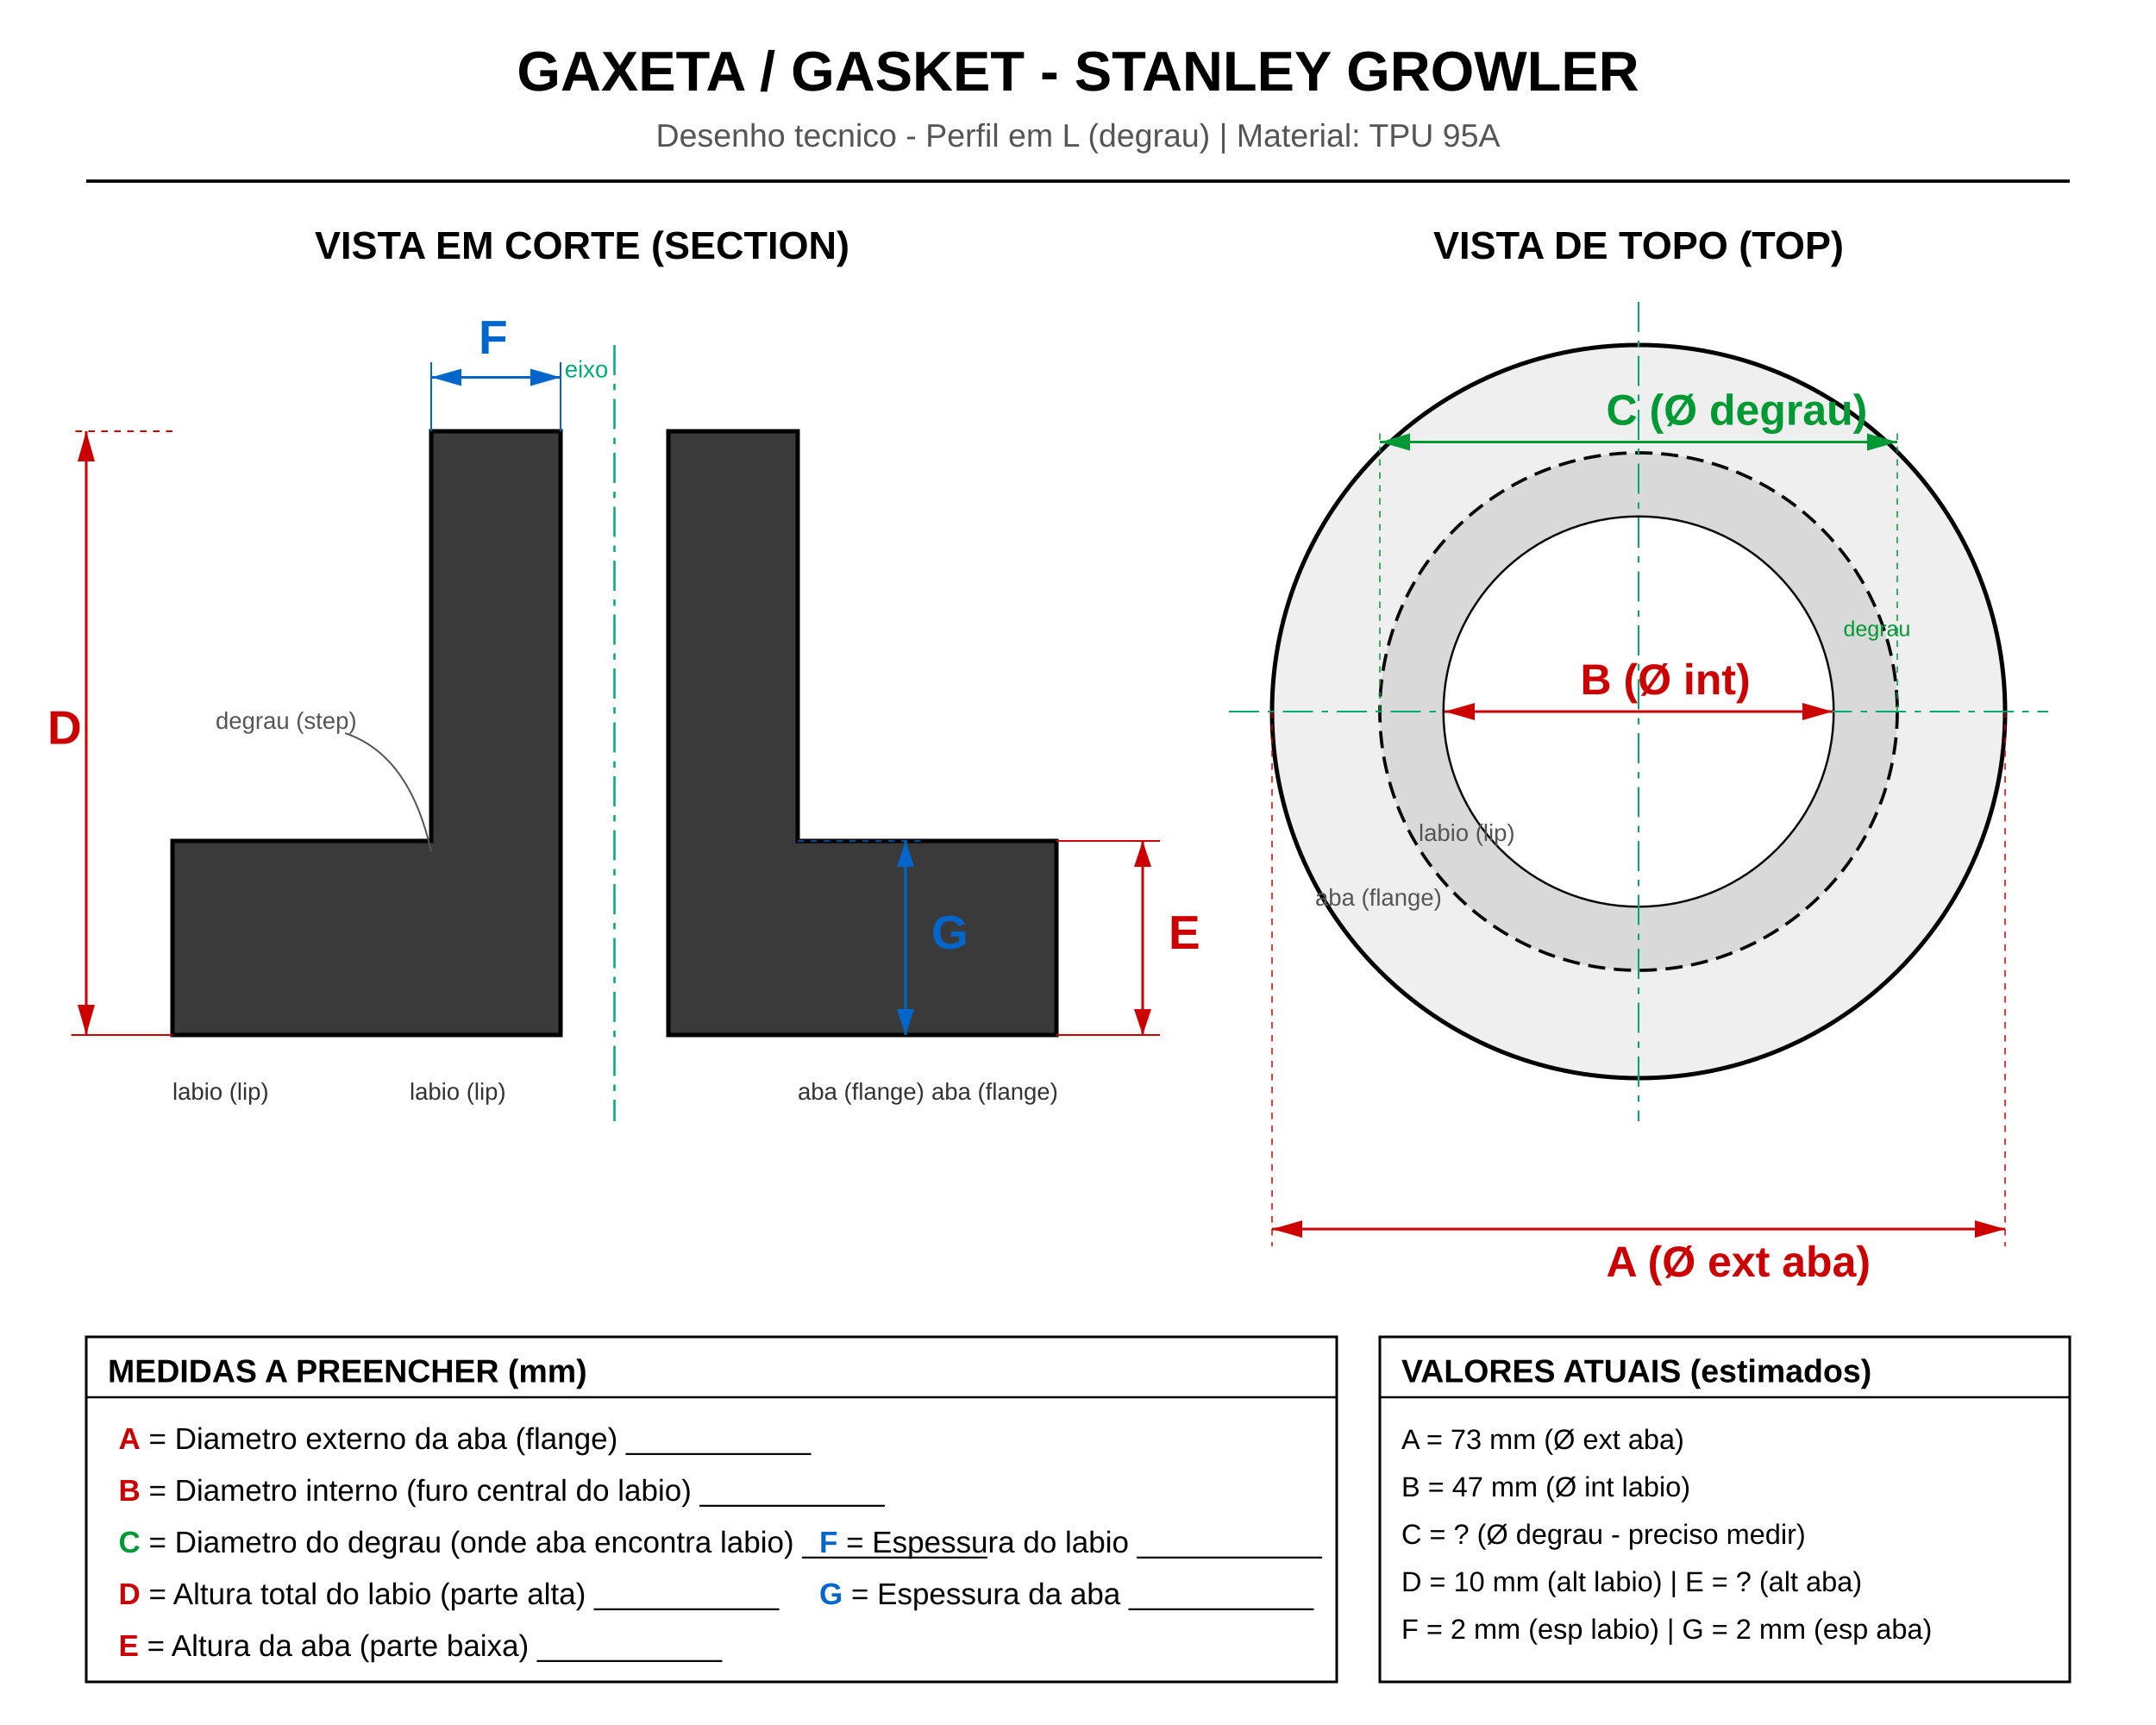
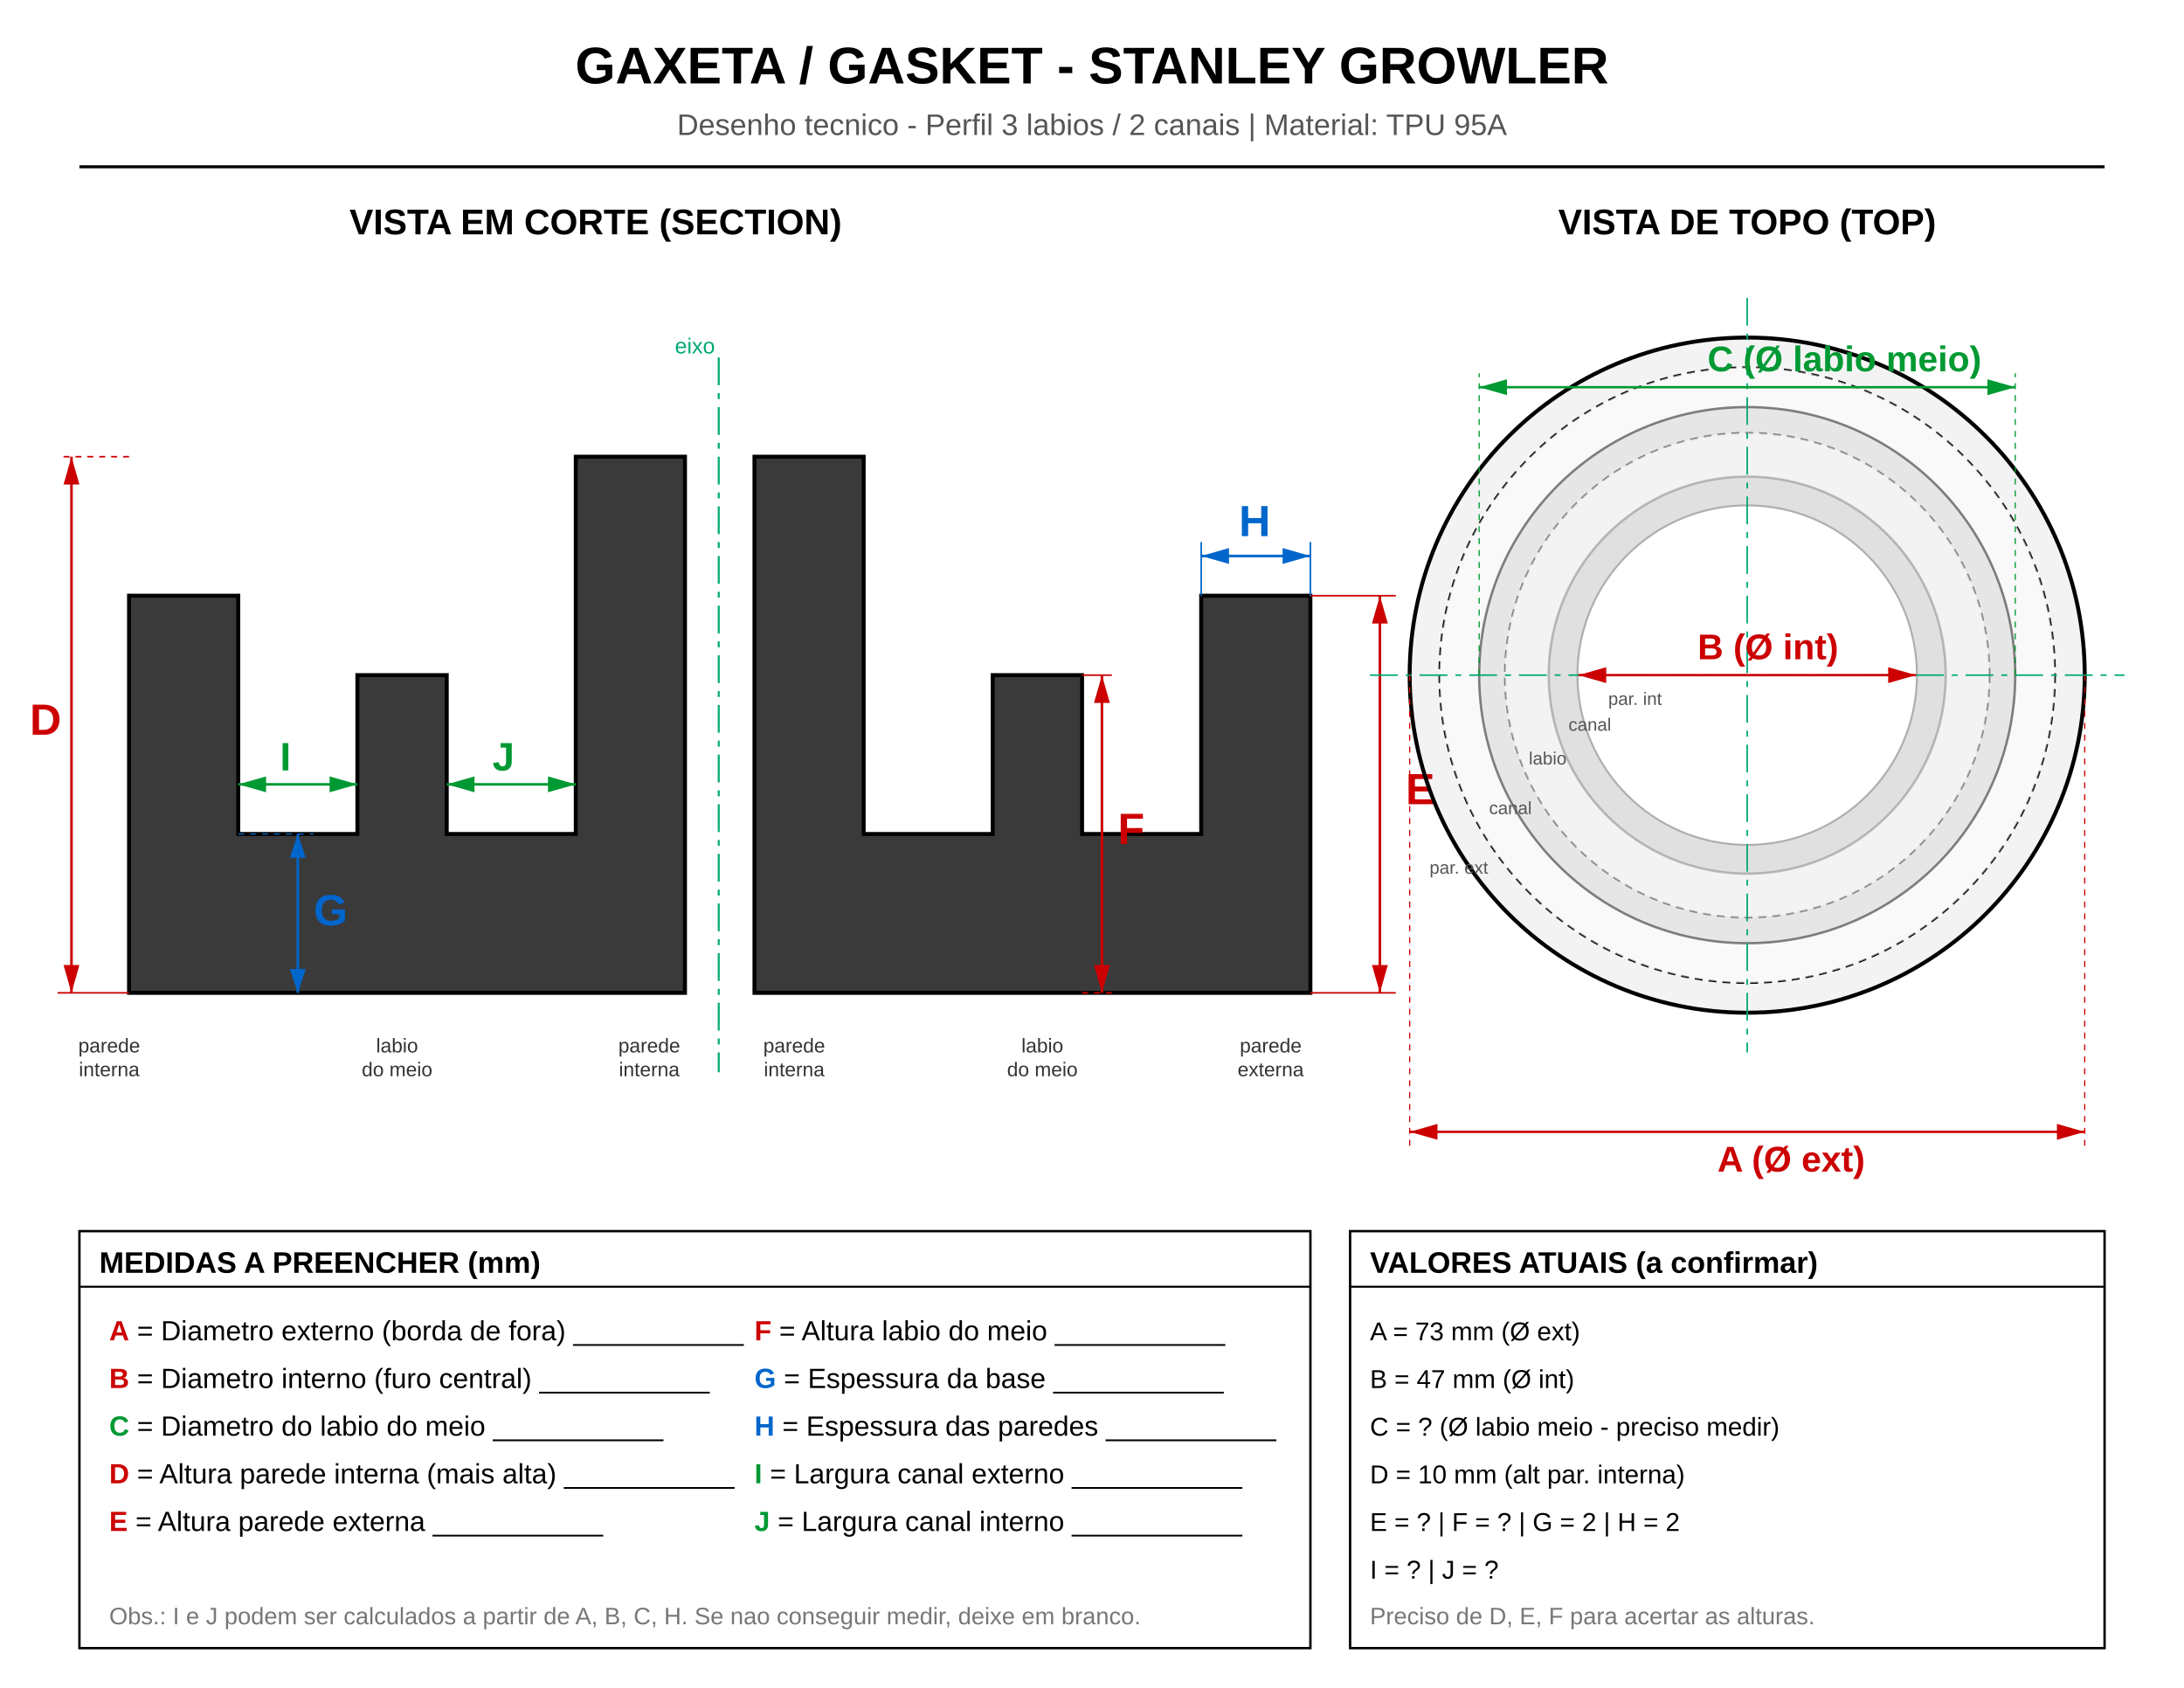
- <svg xmlns="http://www.w3.org/2000/svg" width="1000" height="800" viewBox="0 0 1000 800" font-family="Arial, sans-serif">
-   <rect width="1000" height="800" fill="#ffffff" />
-   <text x="500" y="42" font-size="26" font-weight="bold" text-anchor="middle">GAXETA / GASKET - STANLEY GROWLER</text>
-   <text x="500" y="68" font-size="15" text-anchor="middle" fill="#555">Desenho tecnico - Perfil em L (degrau) | Material: TPU 95A</text>
-   <line x1="40" y1="84" x2="960" y2="84" stroke="#000" stroke-width="1.5" />
-   <text x="270" y="120" font-size="18" font-weight="bold" text-anchor="middle">VISTA EM CORTE (SECTION)</text>
-   <path d="     M 80 480     L 80 390     L 200 390     L 200 200     L 260 200     L 260 480     Z     " fill="#3a3a3a" stroke="#000" stroke-width="2" />
-   <path d="     M 310 480     L 310 200     L 370 200     L 370 390     L 490 390     L 490 480     Z     " fill="#3a3a3a" stroke="#000" stroke-width="2" />
-   <line x1="285" y1="160" x2="285" y2="520" stroke="#0a7" stroke-width="1" stroke-dasharray="14,4,3,4" />
-   <text x="272" y="175" font-size="11" fill="#0a7" text-anchor="middle">eixo</text>
-   <line x1="40" y1="200" x2="40" y2="480" stroke="#c00" stroke-width="1.2" />
-   <line x1="80" y1="200" x2="33" y2="200" stroke="#c00" stroke-width="0.8" stroke-dasharray="3,3" />
-   <line x1="80" y1="480" x2="33" y2="480" stroke="#c00" stroke-width="0.8" />
-   <polygon points="40,200 36,214 44,214" fill="#c00" />
-   <polygon points="40,480 36,466 44,466" fill="#c00" />
-   <text x="22" y="345" font-size="22" font-weight="bold" fill="#c00">D</text>
-   <line x1="530" y1="390" x2="530" y2="480" stroke="#c00" stroke-width="1.2" />
-   <line x1="490" y1="390" x2="538" y2="390" stroke="#c00" stroke-width="0.8" />
-   <line x1="490" y1="480" x2="538" y2="480" stroke="#c00" stroke-width="0.8" />
-   <polygon points="530,390 526,402 534,402" fill="#c00" />
-   <polygon points="530,480 526,468 534,468" fill="#c00" />
-   <text x="542" y="440" font-size="22" font-weight="bold" fill="#c00">E</text>
-   <line x1="200" y1="175" x2="260" y2="175" stroke="#06c" stroke-width="1.2" />
-   <line x1="200" y1="200" x2="200" y2="168" stroke="#06c" stroke-width="0.8" />
-   <line x1="260" y1="200" x2="260" y2="168" stroke="#06c" stroke-width="0.8" />
-   <polygon points="200,175 214,171 214,179" fill="#06c" />
-   <polygon points="260,175 246,171 246,179" fill="#06c" />
-   <text x="222" y="164" font-size="22" font-weight="bold" fill="#06c">F</text>
-   <line x1="420" y1="390" x2="420" y2="480" stroke="#06c" stroke-width="1.2" />
-   <line x1="370" y1="390" x2="427" y2="390" stroke="#06c" stroke-width="0.6" stroke-dasharray="3,3" />
-   <polygon points="420,390 416,402 424,402" fill="#06c" />
-   <polygon points="420,480 416,468 424,468" fill="#06c" />
-   <text x="432" y="440" font-size="22" font-weight="bold" fill="#06c">G</text>
-   <text x="80" y="510" font-size="11" fill="#333">labio (lip)</text>
-   <text x="370" y="510" font-size="11" fill="#333">aba (flange)</text>
-   <text x="190" y="510" font-size="11" fill="#333">labio (lip)</text>
-   <text x="432" y="510" font-size="11" fill="#333">aba (flange)</text>
-   <path d="M 200 395 Q 190 350 160 340" fill="none" stroke="#555" stroke-width="0.8" />
-   <text x="100" y="338" font-size="11" fill="#555">degrau (step)</text>
-   <text x="760" y="120" font-size="18" font-weight="bold" text-anchor="middle">VISTA DE TOPO (TOP)</text>
-   <circle cx="760" cy="330" r="170" fill="none" stroke="#000" stroke-width="2" />
-   <circle cx="760" cy="330" r="120" fill="none" stroke="#000" stroke-width="1.5" stroke-dasharray="8,4" />
-   <circle cx="760" cy="330" r="90" fill="none" stroke="#000" stroke-width="2" />
-   <circle cx="760" cy="330" r="170" fill="#3a3a3a" fill-opacity="0.08" />
-   <circle cx="760" cy="330" r="120" fill="#3a3a3a" fill-opacity="0.12" />
-   <circle cx="760" cy="330" r="90" fill="#ffffff" />
-   <line x1="760" y1="140" x2="760" y2="520" stroke="#0a7" stroke-width="0.8" stroke-dasharray="14,4,3,4" />
-   <line x1="570" y1="330" x2="950" y2="330" stroke="#0a7" stroke-width="0.8" stroke-dasharray="14,4,3,4" />
-   <line x1="590" y1="570" x2="930" y2="570" stroke="#c00" stroke-width="1.2" />
-   <line x1="590" y1="330" x2="590" y2="578" stroke="#c00" stroke-width="0.6" stroke-dasharray="3,3" />
-   <line x1="930" y1="330" x2="930" y2="578" stroke="#c00" stroke-width="0.6" stroke-dasharray="3,3" />
-   <polygon points="590,570 604,566 604,574" fill="#c00" />
-   <polygon points="930,570 916,566 916,574" fill="#c00" />
-   <text x="745" y="592" font-size="20" font-weight="bold" fill="#c00">A (Ø ext aba)</text>
-   <line x1="670" y1="330" x2="850" y2="330" stroke="#c00" stroke-width="1.2" />
-   <polygon points="670,330 684,326 684,334" fill="#c00" />
-   <polygon points="850,330 836,326 836,334" fill="#c00" />
-   <text x="733" y="322" font-size="20" font-weight="bold" fill="#c00">B (Ø int)</text>
-   <line x1="640" y1="205" x2="880" y2="205" stroke="#093" stroke-width="1.2" />
-   <line x1="640" y1="330" x2="640" y2="198" stroke="#093" stroke-width="0.6" stroke-dasharray="3,3" />
-   <line x1="880" y1="330" x2="880" y2="198" stroke="#093" stroke-width="0.6" stroke-dasharray="3,3" />
-   <polygon points="640,205 654,201 654,209" fill="#093" />
-   <polygon points="880,205 866,201 866,209" fill="#093" />
-   <text x="745" y="197" font-size="20" font-weight="bold" fill="#093">C (Ø degrau)</text>
-   <text x="610" y="420" font-size="11" fill="#555">aba (flange)</text>
-   <text x="658" y="390" font-size="11" fill="#555">labio (lip)</text>
-   <text x="855" y="295" font-size="10" fill="#093">degrau</text>
-   <rect x="40" y="620" width="580" height="160" fill="none" stroke="#000" stroke-width="1.2" />
-   <line x1="40" y1="648" x2="620" y2="648" stroke="#000" stroke-width="1" />
+ <svg xmlns="http://www.w3.org/2000/svg" width="1100" height="850" viewBox="0 0 1100 850" font-family="Arial, sans-serif">
+   <rect width="1100" height="850" fill="#ffffff" />
+   <text x="550" y="42" font-size="26" font-weight="bold" text-anchor="middle">GAXETA / GASKET - STANLEY GROWLER</text>
+   <text x="550" y="68" font-size="15" text-anchor="middle" fill="#555">Desenho tecnico - Perfil 3 labios / 2 canais | Material: TPU 95A</text>
+   <line x1="40" y1="84" x2="1060" y2="84" stroke="#000" stroke-width="1.5" />
+   <text x="300" y="118" font-size="18" font-weight="bold" text-anchor="middle">VISTA EM CORTE (SECTION)</text>
+   <path d="M 65 500 L 65 300 L 120 300 L 120 420 L 180 420 L 180 340 L 225 340 L 225 420 L 290 420 L 290 230 L 345 230 L 345 500 Z" fill="#3a3a3a" stroke="#000" stroke-width="2" />
+   <path d="M 380 500 L 380 230 L 435 230 L 435 420 L 500 420 L 500 340 L 545 340 L 545 420 L 605 420 L 605 300 L 660 300 L 660 500 Z" fill="#3a3a3a" stroke="#000" stroke-width="2" />
+   <line x1="362" y1="180" x2="362" y2="540" stroke="#0a7" stroke-width="1" stroke-dasharray="14,4,3,4" />
+   <text x="350" y="178" font-size="11" fill="#0a7" text-anchor="middle">eixo</text>
+   <line x1="36" y1="230" x2="36" y2="500" stroke="#c00" stroke-width="1.3" />
+   <line x1="65" y1="230" x2="29" y2="230" stroke="#c00" stroke-width="0.8" stroke-dasharray="3,3" />
+   <line x1="65" y1="500" x2="29" y2="500" stroke="#c00" stroke-width="0.8" />
+   <polygon points="36,230 32,244 40,244" fill="#c00" />
+   <polygon points="36,500 32,486 40,486" fill="#c00" />
+   <text x="15" y="370" font-size="22" font-weight="bold" fill="#c00">D</text>
+   <line x1="695" y1="300" x2="695" y2="500" stroke="#c00" stroke-width="1.3" />
+   <line x1="660" y1="300" x2="703" y2="300" stroke="#c00" stroke-width="0.8" />
+   <line x1="660" y1="500" x2="703" y2="500" stroke="#c00" stroke-width="0.8" />
+   <polygon points="695,300 691,314 699,314" fill="#c00" />
+   <polygon points="695,500 691,486 699,486" fill="#c00" />
+   <text x="708" y="405" font-size="22" font-weight="bold" fill="#c00">E</text>
+   <line x1="555" y1="340" x2="555" y2="500" stroke="#c00" stroke-width="1.3" />
+   <line x1="545" y1="340" x2="560" y2="340" stroke="#c00" stroke-width="0.8" />
+   <line x1="545" y1="500" x2="560" y2="500" stroke="#c00" stroke-width="0.8" stroke-dasharray="3,3" />
+   <polygon points="555,340 551,354 559,354" fill="#c00" />
+   <polygon points="555,500 551,486 559,486" fill="#c00" />
+   <text x="563" y="425" font-size="22" font-weight="bold" fill="#c00">F</text>
+   <line x1="150" y1="420" x2="150" y2="500" stroke="#06c" stroke-width="1.3" />
+   <line x1="120" y1="420" x2="158" y2="420" stroke="#06c" stroke-width="0.6" stroke-dasharray="3,3" />
+   <polygon points="150,420 146,432 154,432" fill="#06c" />
+   <polygon points="150,500 146,488 154,488" fill="#06c" />
+   <text x="158" y="466" font-size="22" font-weight="bold" fill="#06c">G</text>
+   <line x1="605" y1="280" x2="660" y2="280" stroke="#06c" stroke-width="1.3" />
+   <line x1="605" y1="300" x2="605" y2="273" stroke="#06c" stroke-width="0.8" />
+   <line x1="660" y1="300" x2="660" y2="273" stroke="#06c" stroke-width="0.8" />
+   <polygon points="605,280 619,276 619,284" fill="#06c" />
+   <polygon points="660,280 646,276 646,284" fill="#06c" />
+   <text x="624" y="270" font-size="22" font-weight="bold" fill="#06c">H</text>
+   <line x1="120" y1="395" x2="180" y2="395" stroke="#093" stroke-width="1.3" />
+   <polygon points="120,395 134,391 134,399" fill="#093" />
+   <polygon points="180,395 166,391 166,399" fill="#093" />
+   <text x="141" y="388" font-size="20" font-weight="bold" fill="#093">I</text>
+   <line x1="225" y1="395" x2="290" y2="395" stroke="#093" stroke-width="1.3" />
+   <polygon points="225,395 239,391 239,399" fill="#093" />
+   <polygon points="290,395 276,391 276,399" fill="#093" />
+   <text x="248" y="388" font-size="20" font-weight="bold" fill="#093">J</text>
+   <text x="55" y="530" font-size="10" fill="#333" text-anchor="middle">parede</text>
+   <text x="55" y="542" font-size="10" fill="#333" text-anchor="middle">interna</text>
+   <text x="200" y="530" font-size="10" fill="#333" text-anchor="middle">labio</text>
+   <text x="200" y="542" font-size="10" fill="#333" text-anchor="middle">do meio</text>
+   <text x="327" y="530" font-size="10" fill="#333" text-anchor="middle">parede</text>
+   <text x="327" y="542" font-size="10" fill="#333" text-anchor="middle">interna</text>
+   <text x="400" y="530" font-size="10" fill="#333" text-anchor="middle">parede</text>
+   <text x="400" y="542" font-size="10" fill="#333" text-anchor="middle">interna</text>
+   <text x="525" y="530" font-size="10" fill="#333" text-anchor="middle">labio</text>
+   <text x="525" y="542" font-size="10" fill="#333" text-anchor="middle">do meio</text>
+   <text x="640" y="530" font-size="10" fill="#333" text-anchor="middle">parede</text>
+   <text x="640" y="542" font-size="10" fill="#333" text-anchor="middle">externa</text>
+   <text x="880" y="118" font-size="18" font-weight="bold" text-anchor="middle">VISTA DE TOPO (TOP)</text>
+   <circle cx="880" cy="340" r="170" fill="none" stroke="#000" stroke-width="2" />
+   <circle cx="880" cy="340" r="155" fill="none" stroke="#000" stroke-width="1" stroke-dasharray="4,3" />
+   <circle cx="880" cy="340" r="135" fill="none" stroke="#000" stroke-width="1.2" />
+   <circle cx="880" cy="340" r="122" fill="none" stroke="#000" stroke-width="1" stroke-dasharray="4,3" />
+   <circle cx="880" cy="340" r="100" fill="none" stroke="#000" stroke-width="1.2" />
+   <circle cx="880" cy="340" r="85" fill="none" stroke="#000" stroke-width="2" />
+   <circle cx="880" cy="340" r="170" fill="#3a3a3a" fill-opacity="0.06" />
+   <circle cx="880" cy="340" r="155" fill="#fff" fill-opacity="0.5" />
+   <circle cx="880" cy="340" r="135" fill="#3a3a3a" fill-opacity="0.1" />
+   <circle cx="880" cy="340" r="122" fill="#fff" fill-opacity="0.5" />
+   <circle cx="880" cy="340" r="100" fill="#3a3a3a" fill-opacity="0.1" />
+   <circle cx="880" cy="340" r="85" fill="#ffffff" />
+   <line x1="880" y1="150" x2="880" y2="530" stroke="#0a7" stroke-width="0.8" stroke-dasharray="14,4,3,4" />
+   <line x1="690" y1="340" x2="1070" y2="340" stroke="#0a7" stroke-width="0.8" stroke-dasharray="14,4,3,4" />
+   <line x1="710" y1="570" x2="1050" y2="570" stroke="#c00" stroke-width="1.2" />
+   <line x1="710" y1="340" x2="710" y2="578" stroke="#c00" stroke-width="0.6" stroke-dasharray="3,3" />
+   <line x1="1050" y1="340" x2="1050" y2="578" stroke="#c00" stroke-width="0.6" stroke-dasharray="3,3" />
+   <polygon points="710,570 724,566 724,574" fill="#c00" />
+   <polygon points="1050,570 1036,566 1036,574" fill="#c00" />
+   <text x="865" y="590" font-size="18" font-weight="bold" fill="#c00">A (Ø ext)</text>
+   <line x1="795" y1="340" x2="965" y2="340" stroke="#c00" stroke-width="1.2" />
+   <polygon points="795,340 809,336 809,344" fill="#c00" />
+   <polygon points="965,340 951,336 951,344" fill="#c00" />
+   <text x="855" y="332" font-size="18" font-weight="bold" fill="#c00">B (Ø int)</text>
+   <line x1="745" y1="195" x2="1015" y2="195" stroke="#093" stroke-width="1.2" />
+   <line x1="745" y1="340" x2="745" y2="188" stroke="#093" stroke-width="0.6" stroke-dasharray="3,3" />
+   <line x1="1015" y1="340" x2="1015" y2="188" stroke="#093" stroke-width="0.6" stroke-dasharray="3,3" />
+   <polygon points="745,195 759,191 759,199" fill="#093" />
+   <polygon points="1015,195 1001,191 1001,199" fill="#093" />
+   <text x="860" y="187" font-size="18" font-weight="bold" fill="#093">C (Ø labio meio)</text>
+   <text x="720" y="440" font-size="9" fill="#555">par. ext</text>
+   <text x="750" y="410" font-size="9" fill="#555">canal</text>
+   <text x="770" y="385" font-size="9" fill="#555">labio</text>
+   <text x="790" y="368" font-size="9" fill="#555">canal</text>
+   <text x="810" y="355" font-size="9" fill="#555">par. int</text>
+   <rect x="40" y="620" width="620" height="210" fill="none" stroke="#000" stroke-width="1.2" />
+   <line x1="40" y1="648" x2="660" y2="648" stroke="#000" stroke-width="1" />
  <text x="50" y="641" font-size="15" font-weight="bold">MEDIDAS A PREENCHER (mm)</text>
-   <text x="55" y="672" font-size="14">
-     <tspan font-weight="bold" fill="#c00">A</tspan> = Diametro externo da aba (flange)  ___________</text>
-   <text x="55" y="696" font-size="14">
-     <tspan font-weight="bold" fill="#c00">B</tspan> = Diametro interno (furo central do labio)  ___________</text>
-   <text x="55" y="720" font-size="14">
-     <tspan font-weight="bold" fill="#093">C</tspan> = Diametro do degrau (onde aba encontra labio)  ___________</text>
-   <text x="55" y="744" font-size="14">
-     <tspan font-weight="bold" fill="#c00">D</tspan> = Altura total do labio (parte alta)  ___________</text>
-   <text x="55" y="768" font-size="14">
-     <tspan font-weight="bold" fill="#c00">E</tspan> = Altura da aba (parte baixa)  ___________</text>
-   <text x="380" y="720" font-size="14">
-     <tspan font-weight="bold" fill="#06c">F</tspan> = Espessura do labio  ___________</text>
-   <text x="380" y="744" font-size="14">
-     <tspan font-weight="bold" fill="#06c">G</tspan> = Espessura da aba  ___________</text>
-   <text x="55" y="768" font-size="12" fill="#777" />
-   <rect x="640" y="620" width="320" height="160" fill="none" stroke="#000" stroke-width="1.2" />
-   <line x1="640" y1="648" x2="960" y2="648" stroke="#000" stroke-width="1" />
-   <text x="650" y="641" font-size="15" font-weight="bold">VALORES ATUAIS (estimados)</text>
-   <text x="650" y="672" font-size="13">A = 73 mm (Ø ext aba)</text>
-   <text x="650" y="694" font-size="13">B = 47 mm (Ø int labio)</text>
-   <text x="650" y="716" font-size="13">C = ? (Ø degrau - preciso medir)</text>
-   <text x="650" y="738" font-size="13">D = 10 mm (alt labio) | E = ? (alt aba)</text>
-   <text x="650" y="760" font-size="13">F = 2 mm (esp labio) | G = 2 mm (esp aba)</text>
+   <text x="55" y="675" font-size="14">
+     <tspan font-weight="bold" fill="#c00">A</tspan> = Diametro externo (borda de fora)  ___________</text>
+   <text x="55" y="699" font-size="14">
+     <tspan font-weight="bold" fill="#c00">B</tspan> = Diametro interno (furo central)  ___________</text>
+   <text x="55" y="723" font-size="14">
+     <tspan font-weight="bold" fill="#093">C</tspan> = Diametro do labio do meio  ___________</text>
+   <text x="55" y="747" font-size="14">
+     <tspan font-weight="bold" fill="#c00">D</tspan> = Altura parede interna (mais alta)  ___________</text>
+   <text x="55" y="771" font-size="14">
+     <tspan font-weight="bold" fill="#c00">E</tspan> = Altura parede externa  ___________</text>
+   <text x="380" y="675" font-size="14">
+     <tspan font-weight="bold" fill="#c00">F</tspan> = Altura labio do meio  ___________</text>
+   <text x="380" y="699" font-size="14">
+     <tspan font-weight="bold" fill="#06c">G</tspan> = Espessura da base  ___________</text>
+   <text x="380" y="723" font-size="14">
+     <tspan font-weight="bold" fill="#06c">H</tspan> = Espessura das paredes  ___________</text>
+   <text x="380" y="747" font-size="14">
+     <tspan font-weight="bold" fill="#093">I</tspan> = Largura canal externo  ___________</text>
+   <text x="380" y="771" font-size="14">
+     <tspan font-weight="bold" fill="#093">J</tspan> = Largura canal interno  ___________</text>
+   <text x="55" y="818" font-size="12" fill="#777">Obs.: I e J podem ser calculados a partir de A, B, C, H. Se nao conseguir medir, deixe em branco.</text>
+   <rect x="680" y="620" width="380" height="210" fill="none" stroke="#000" stroke-width="1.2" />
+   <line x1="680" y1="648" x2="1060" y2="648" stroke="#000" stroke-width="1" />
+   <text x="690" y="641" font-size="15" font-weight="bold">VALORES ATUAIS (a confirmar)</text>
+   <text x="690" y="675" font-size="13">A = 73 mm (Ø ext)</text>
+   <text x="690" y="699" font-size="13">B = 47 mm (Ø int)</text>
+   <text x="690" y="723" font-size="13">C = ? (Ø labio meio - preciso medir)</text>
+   <text x="690" y="747" font-size="13">D = 10 mm (alt par. interna)</text>
+   <text x="690" y="771" font-size="13">E = ? | F = ? | G = 2 | H = 2</text>
+   <text x="690" y="795" font-size="13">I = ? | J = ?</text>
+   <text x="690" y="818" font-size="12" fill="#777">Preciso de D, E, F para acertar as alturas.</text>
</svg>
